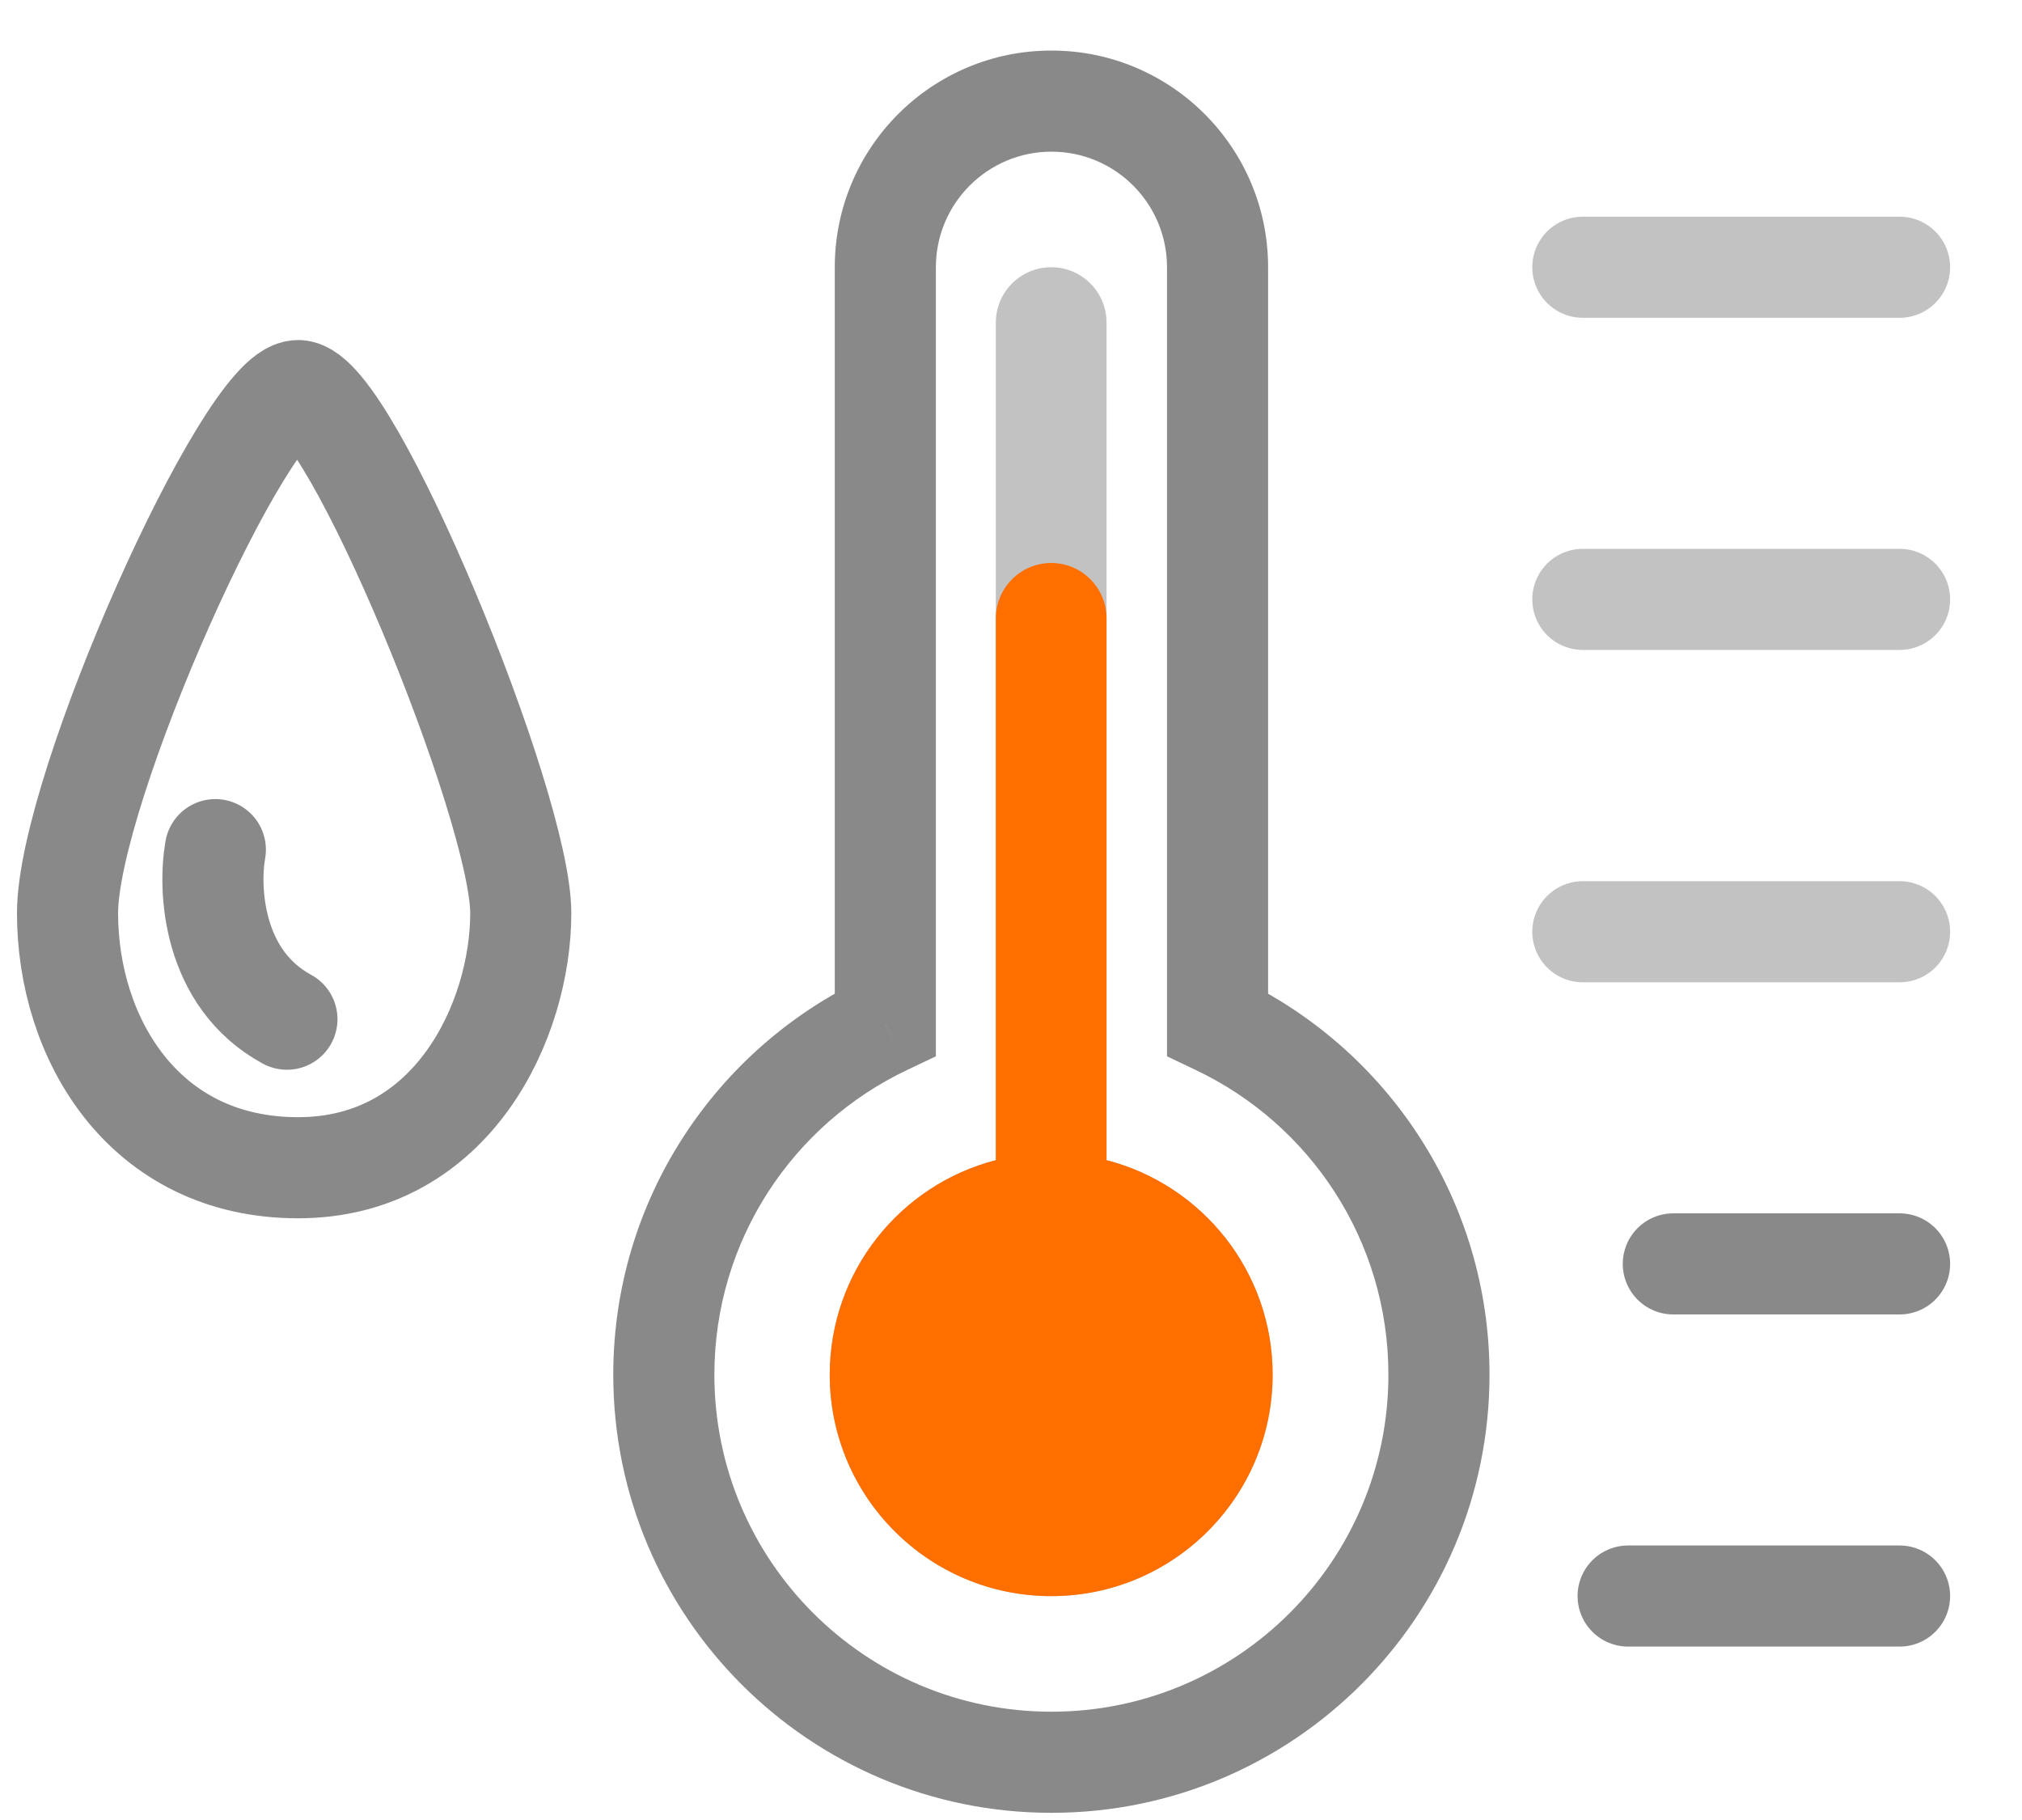
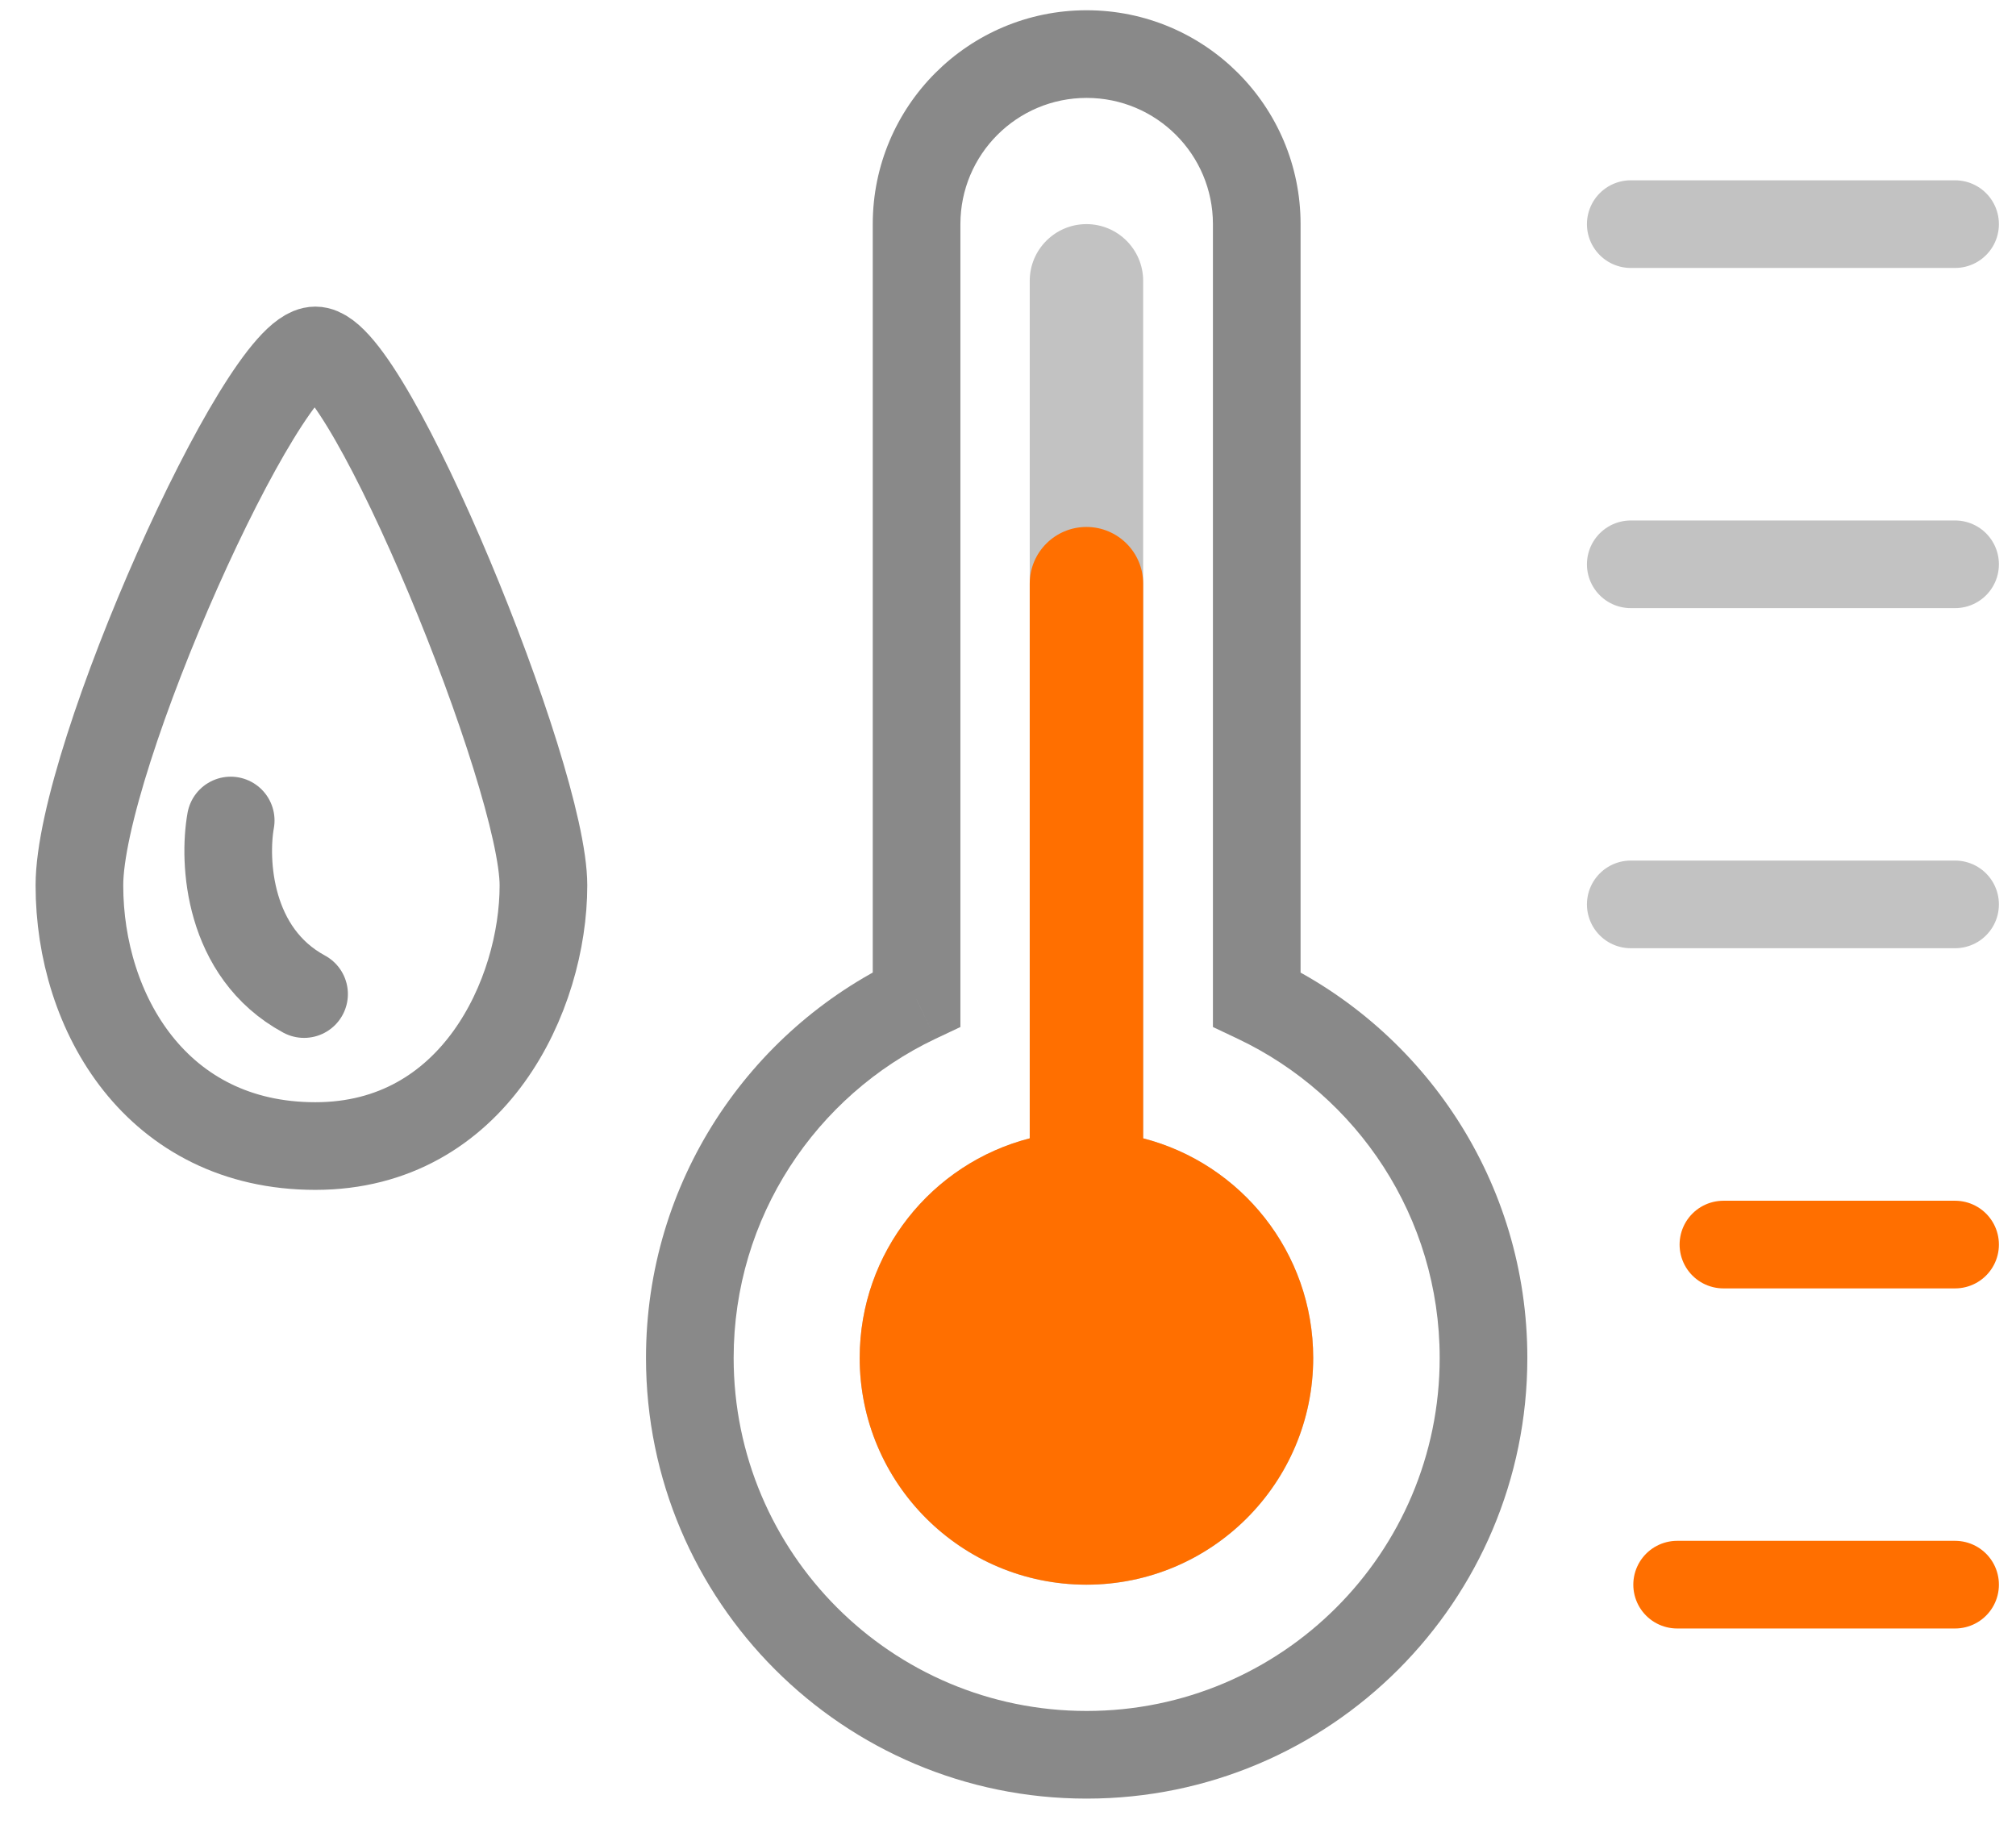
- <svg xmlns="http://www.w3.org/2000/svg" width="20" height="18" viewBox="0 0 20 18" fill="none">
-   <path d="M8.757 10.131L8.971 10.583L9.257 10.447V10.131H8.757ZM12.043 10.131H11.543V10.447L11.828 10.583L12.043 10.131ZM9.257 2.643C9.257 2.012 9.769 1.5 10.4 1.5V0.5C9.216 0.5 8.257 1.459 8.257 2.643H9.257ZM9.257 10.131V2.643H8.257V10.131H9.257ZM7.066 13.596C7.066 12.267 7.844 11.118 8.971 10.583L8.542 9.679C7.08 10.374 6.066 11.866 6.066 13.596H7.066ZM10.4 16.929C8.559 16.929 7.066 15.437 7.066 13.596H6.066C6.066 15.989 8.007 17.929 10.4 17.929V16.929ZM13.733 13.596C13.733 15.437 12.241 16.929 10.4 16.929V17.929C12.793 17.929 14.733 15.989 14.733 13.596H13.733ZM11.828 10.583C12.956 11.118 13.733 12.267 13.733 13.596H14.733C14.733 11.866 13.72 10.374 12.257 9.679L11.828 10.583ZM11.543 2.643V10.131H12.543V2.643H11.543ZM10.4 1.5C11.031 1.5 11.543 2.012 11.543 2.643H12.543C12.543 1.459 11.583 0.5 10.4 0.5V1.5Z" fill="#898989" />
-   <path d="M0.668 9.031C0.668 7.799 2.436 3.863 2.948 3.863C3.46 3.863 5.151 7.974 5.151 9.031C5.151 10.087 4.479 11.549 2.948 11.549C1.417 11.549 0.668 10.263 0.668 9.031Z" stroke="#898989" />
-   <path d="M2.13 8.403C2.06 8.796 2.102 9.681 2.838 10.08" stroke="#898989" stroke-linecap="round" />
-   <path fill-rule="evenodd" clip-rule="evenodd" d="M10.945 11.474C11.89 11.717 12.588 12.575 12.588 13.595C12.588 14.805 11.607 15.786 10.398 15.786C9.188 15.786 8.207 14.805 8.207 13.595C8.207 12.575 8.905 11.717 9.85 11.474L9.85 3.19C9.85 2.888 10.095 2.643 10.398 2.643C10.7 2.643 10.945 2.888 10.945 3.19L10.945 11.474Z" fill="#C2C2C2" />
-   <path fill-rule="evenodd" clip-rule="evenodd" d="M10.945 11.474C11.89 11.717 12.588 12.575 12.588 13.596C12.588 14.806 11.607 15.786 10.398 15.786C9.188 15.786 8.207 14.806 8.207 13.596C8.207 12.575 8.905 11.717 9.85 11.474L9.85 6.116C9.85 5.814 10.095 5.568 10.398 5.568C10.7 5.568 10.945 5.814 10.945 6.116L10.945 11.474Z" fill="#FF6F00" />
-   <path d="M18.789 15.785H16.104" stroke="#898989" stroke-linecap="round" />
-   <path d="M18.789 12.5H16.551" stroke="#898989" stroke-linecap="round" />
-   <path d="M18.789 9.215L15.656 9.215" stroke="#C2C2C2" stroke-linecap="round" />
-   <path d="M18.789 5.928L15.656 5.928" stroke="#C2C2C2" stroke-linecap="round" />
-   <path d="M18.789 2.643H15.656" stroke="#C2C2C2" stroke-linecap="round" />
+ <svg xmlns="http://www.w3.org/2000/svg" width="23" height="21" viewBox="0 0 23 21" fill="none">
+   <path d="M10.457 11.401L10.671 11.852L10.957 11.717V11.401H10.457ZM14.338 11.401H13.838V11.717L14.123 11.852L14.338 11.401ZM10.957 2.557C10.957 1.762 11.602 1.117 12.397 1.117V0.117C11.05 0.117 9.957 1.209 9.957 2.557H10.957ZM10.957 11.401V2.557H9.957V11.401H10.957ZM8.37 15.492C8.37 13.887 9.31 12.499 10.671 11.852L10.242 10.949C8.545 11.755 7.37 13.486 7.37 15.492H8.37ZM12.397 19.52C10.173 19.52 8.37 17.717 8.37 15.492H7.37C7.37 18.269 9.621 20.52 12.397 20.52V19.52ZM16.425 15.492C16.425 17.717 14.622 19.52 12.397 19.52V20.52C15.174 20.52 17.425 18.269 17.425 15.492H16.425ZM14.123 11.852C15.485 12.499 16.425 13.886 16.425 15.492H17.425C17.425 13.486 16.25 11.755 14.552 10.949L14.123 11.852ZM13.838 2.557V11.401H14.838V2.557H13.838ZM12.397 1.117C13.193 1.117 13.838 1.762 13.838 2.557H14.838C14.838 1.209 13.745 0.117 12.397 0.117V1.117Z" fill="#898989" />
+   <path d="M0.906 10.101C0.906 8.646 2.993 3.998 3.598 3.998C4.204 3.998 6.2 8.854 6.2 10.101C6.2 11.349 5.407 13.075 3.598 13.075C1.79 13.075 0.906 11.556 0.906 10.101Z" stroke="#898989" />
+   <path d="M2.632 9.361C2.549 9.825 2.599 10.87 3.469 11.341" stroke="#898989" stroke-linecap="round" />
+   <path fill-rule="evenodd" clip-rule="evenodd" d="M11.748 12.987L11.748 3.204C11.748 2.847 12.038 2.557 12.395 2.557C12.752 2.557 13.042 2.847 13.042 3.204L13.042 12.987C14.157 13.274 14.982 14.287 14.982 15.493C14.982 16.922 13.823 18.08 12.395 18.08C10.966 18.08 9.808 16.922 9.808 15.493C9.808 14.287 10.632 13.274 11.748 12.987Z" fill="#C2C2C2" />
+   <path fill-rule="evenodd" clip-rule="evenodd" d="M11.748 12.987L11.748 6.658C11.748 6.301 12.038 6.012 12.395 6.012C12.752 6.012 13.042 6.301 13.042 6.658L13.042 12.987C14.157 13.274 14.982 14.287 14.982 15.492C14.982 16.921 13.823 18.079 12.395 18.079C10.966 18.079 9.808 16.921 9.808 15.492C9.808 14.287 10.632 13.274 11.748 12.987Z" fill="#FF6F00" />
+   <path d="M22.305 18.079H19.134" stroke="#FF6F00" stroke-linecap="round" />
+   <path d="M22.305 14.199H19.662" stroke="#FF6F00" stroke-linecap="round" />
+   <path d="M22.305 10.318L18.605 10.318" stroke="#C2C2C2" stroke-linecap="round" />
+   <path d="M22.305 6.438L18.605 6.438" stroke="#C2C2C2" stroke-linecap="round" />
+   <path d="M22.305 2.557H18.605" stroke="#C2C2C2" stroke-linecap="round" />
</svg>
